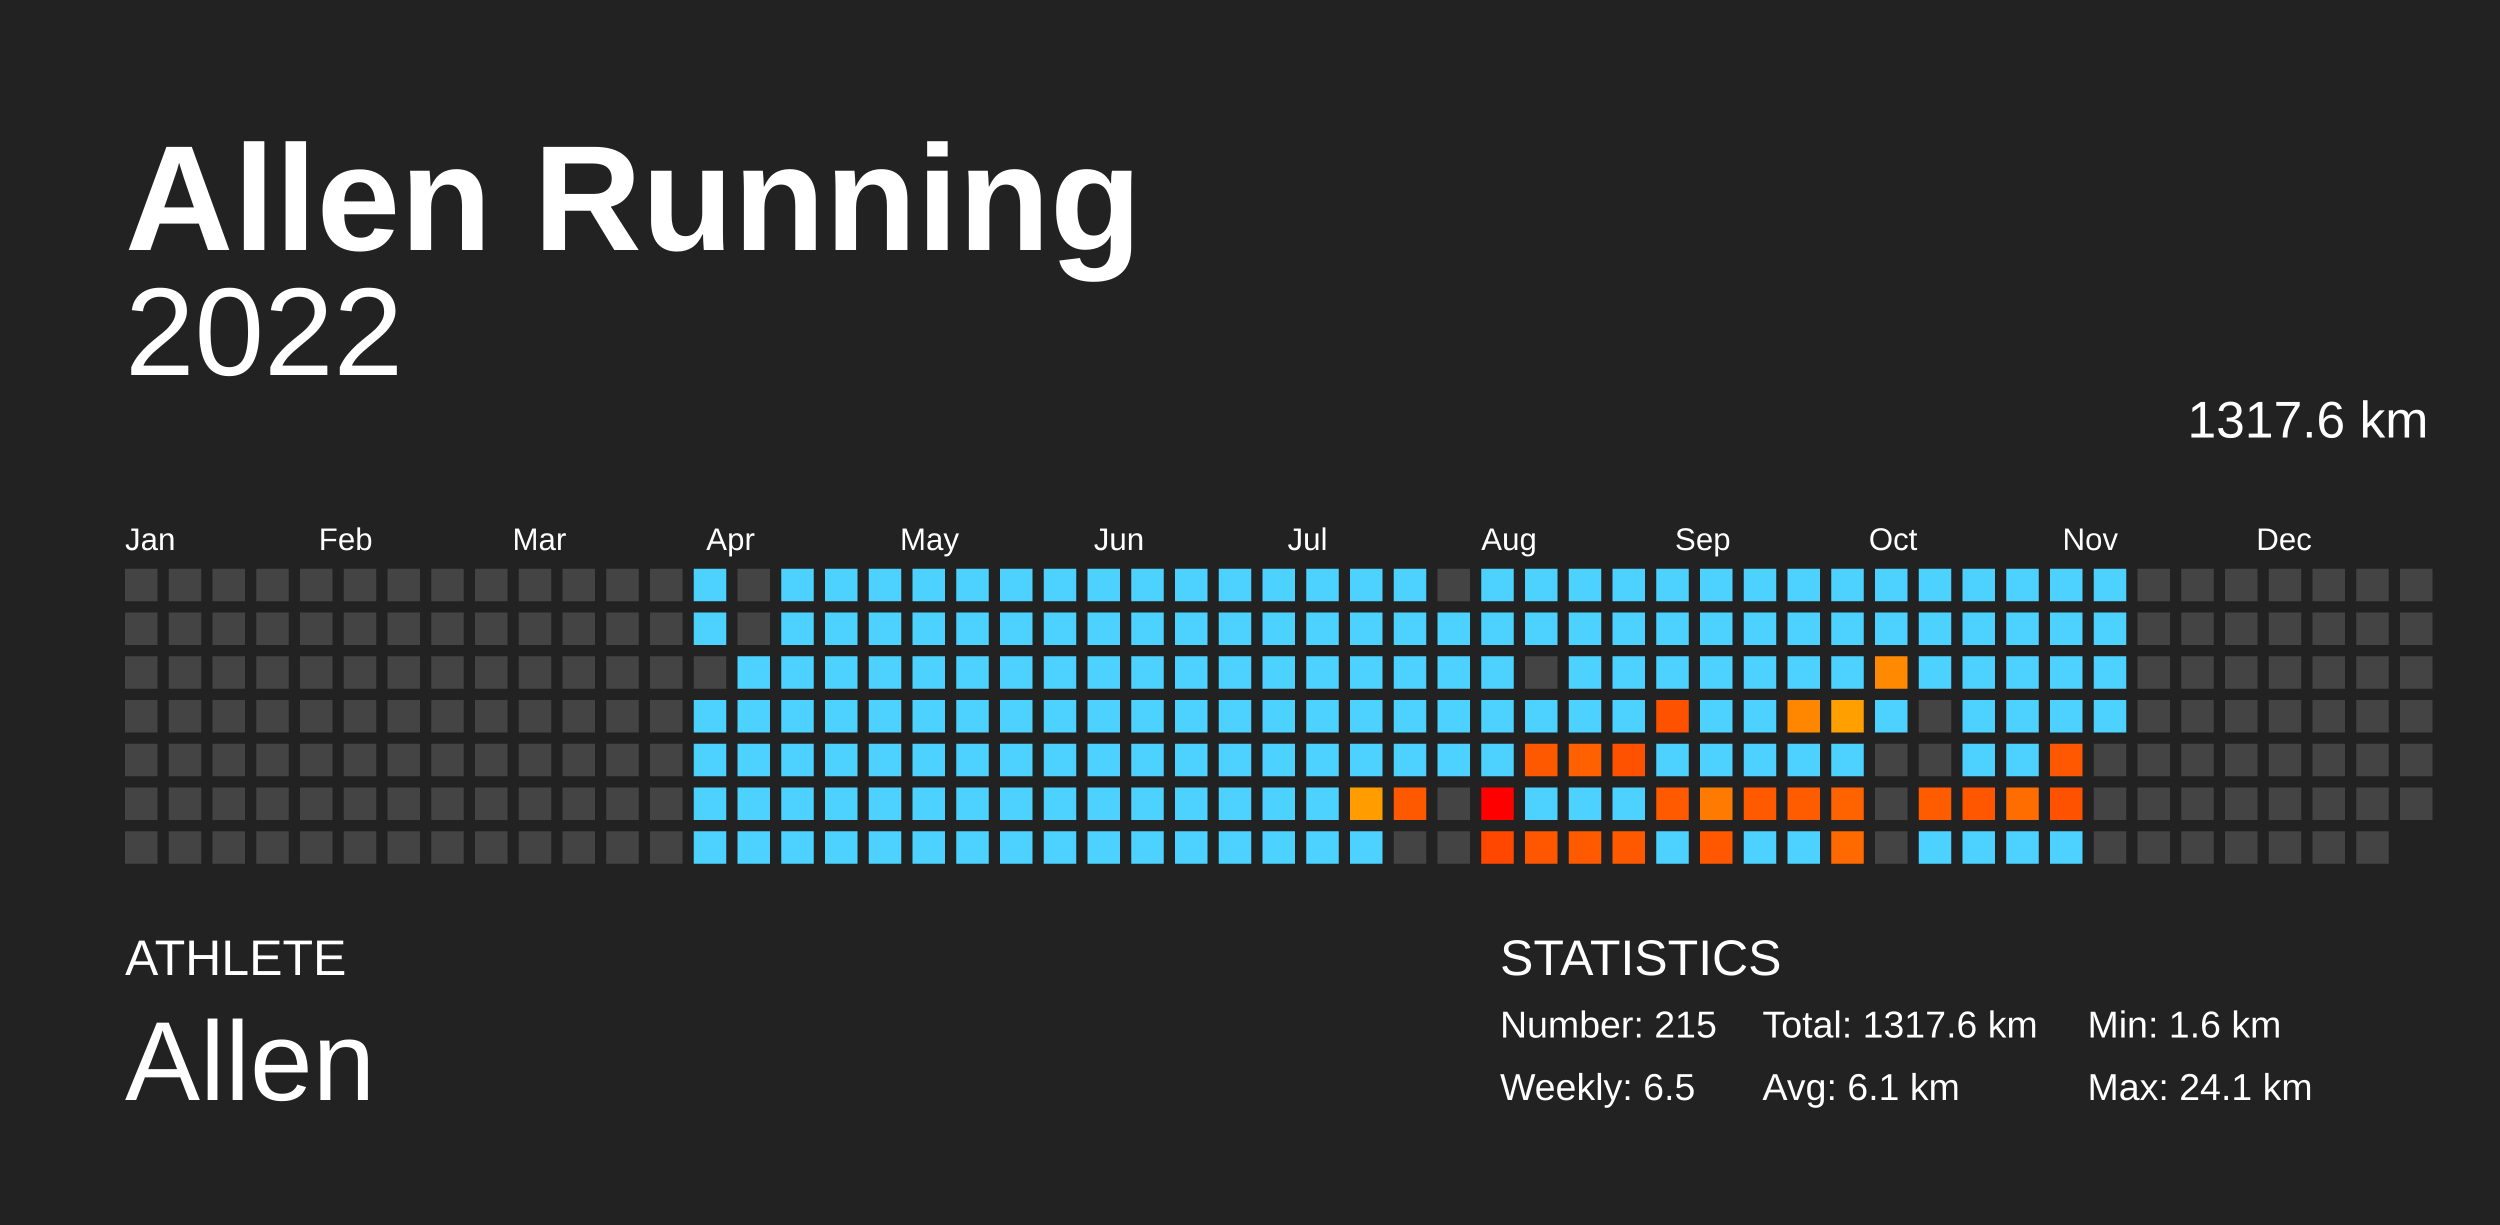
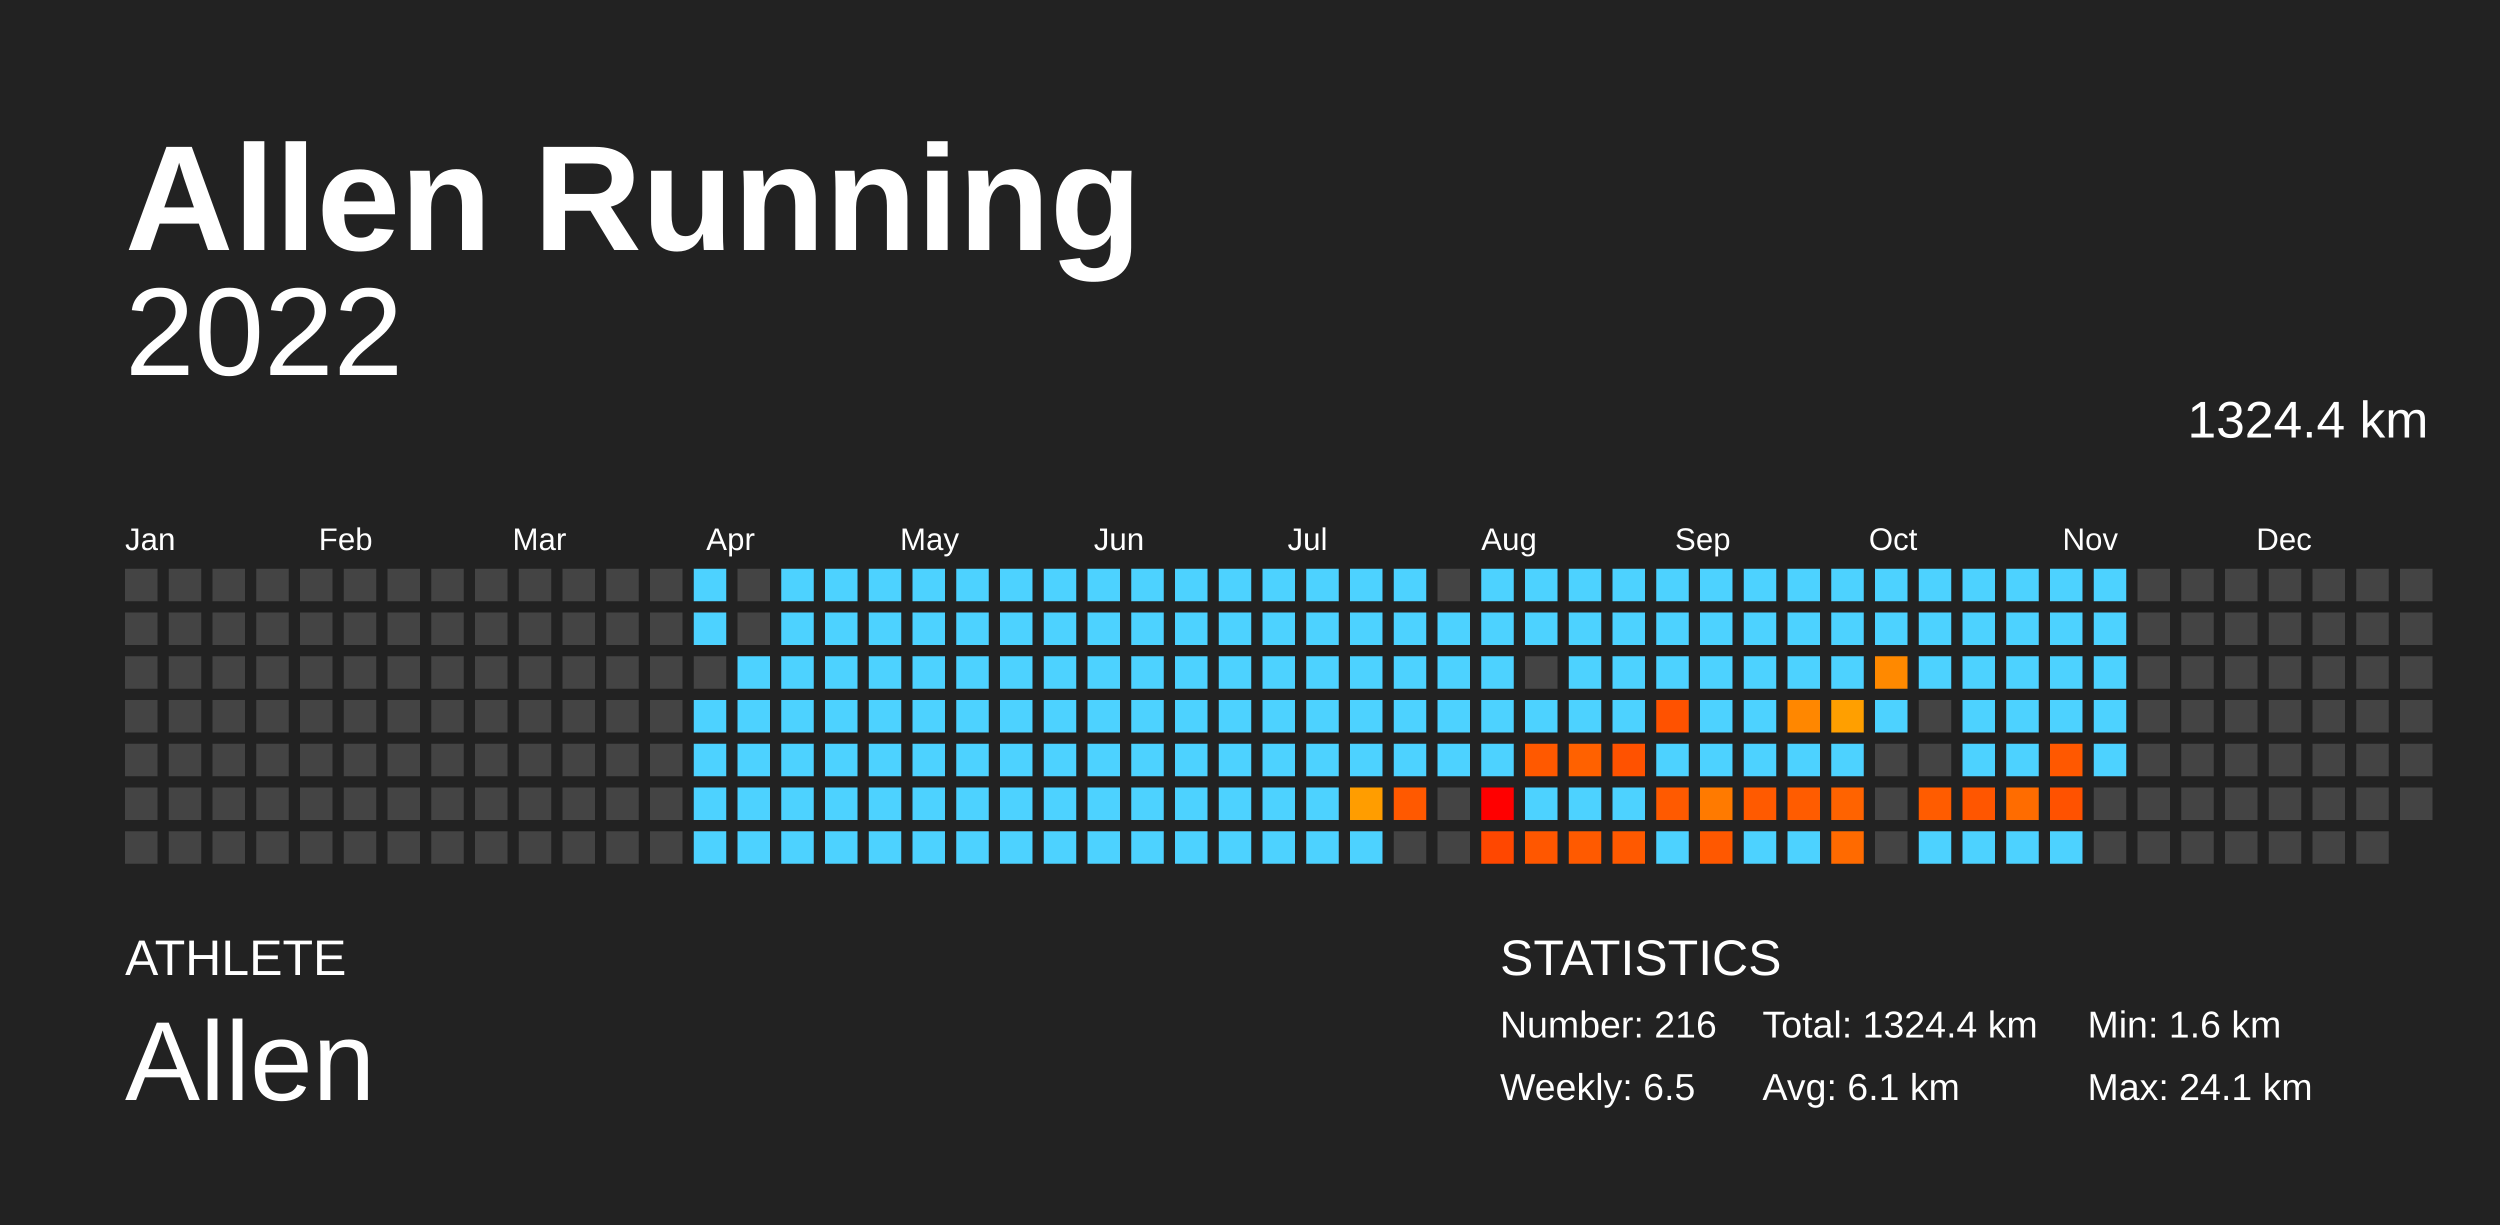
<svg xmlns="http://www.w3.org/2000/svg" baseProfile="full" height="98mm" version="1.1" viewBox="0,0,200,98" width="200mm">
  <defs />
  <rect fill="#222222" height="98" width="200" x="0" y="0" />
  <text fill="#FFFFFF" style="font-size:12px; font-family:Arial; font-weight:bold;" x="10" y="20">Allen Running</text>
  <text fill="#FFFFFF" style="font-size:4px; font-family:Arial" x="10" y="78">ATHLETE</text>
  <text fill="#FFFFFF" style="font-size:9px; font-family:Arial" x="10" y="88">Allen</text>
  <text fill="#FFFFFF" style="font-size:4px; font-family:Arial" x="120" y="78">STATISTICS</text>
-   <text fill="#FFFFFF" style="font-size:3px; font-family:Arial" x="120" y="83">Number: 215</text>
+   <text fill="#FFFFFF" style="font-size:3px; font-family:Arial" x="120" y="83">Number: 216</text>
  <text fill="#FFFFFF" style="font-size:3px; font-family:Arial" x="120" y="88">Weekly: 6.5</text>
-   <text fill="#FFFFFF" style="font-size:3px; font-family:Arial" x="141" y="83">Total: 1317.6 km</text>
+   <text fill="#FFFFFF" style="font-size:3px; font-family:Arial" x="141" y="83">Total: 1324.4 km</text>
  <text fill="#FFFFFF" style="font-size:3px; font-family:Arial" x="141" y="88">Avg: 6.1 km</text>
  <text fill="#FFFFFF" style="font-size:3px; font-family:Arial" x="167" y="83">Min: 1.6 km</text>
  <text fill="#FFFFFF" style="font-size:3px; font-family:Arial" x="167" y="88">Max: 24.1 km</text>
  <text alignment-baseline="hanging" fill="#FFFFFF" style="font-size:10.0px; font-family:Arial;" x="10" y="30">2022</text>
-   <text alignment-baseline="hanging" fill="#FFFFFF" style="font-size:4.125px; font-family:Arial;" x="175" y="35">1317.6 km</text>
+   <text alignment-baseline="hanging" fill="#FFFFFF" style="font-size:4.125px; font-family:Arial;" x="175" y="35">1324.4 km</text>
  <text fill="#FFFFFF" style="font-size:2.5px; font-family:Arial" x="10.0" y="44">Jan</text>
  <text fill="#FFFFFF" style="font-size:2.5px; font-family:Arial" x="25.5" y="44">Feb</text>
  <text fill="#FFFFFF" style="font-size:2.5px; font-family:Arial" x="41.0" y="44">Mar</text>
  <text fill="#FFFFFF" style="font-size:2.5px; font-family:Arial" x="56.5" y="44">Apr</text>
  <text fill="#FFFFFF" style="font-size:2.5px; font-family:Arial" x="72.0" y="44">May</text>
  <text fill="#FFFFFF" style="font-size:2.5px; font-family:Arial" x="87.5" y="44">Jun</text>
  <text fill="#FFFFFF" style="font-size:2.5px; font-family:Arial" x="103.0" y="44">Jul</text>
  <text fill="#FFFFFF" style="font-size:2.5px; font-family:Arial" x="118.5" y="44">Aug</text>
  <text fill="#FFFFFF" style="font-size:2.5px; font-family:Arial" x="134.0" y="44">Sep</text>
  <text fill="#FFFFFF" style="font-size:2.5px; font-family:Arial" x="149.5" y="44">Oct</text>
  <text fill="#FFFFFF" style="font-size:2.5px; font-family:Arial" x="165.0" y="44">Nov</text>
  <text fill="#FFFFFF" style="font-size:2.5px; font-family:Arial" x="180.5" y="44">Dec</text>
  <rect fill="#444444" height="2.6" width="2.6" x="10.0" y="45.5" />
  <rect fill="#444444" height="2.6" width="2.6" x="10.0" y="49.0" />
  <rect fill="#444444" height="2.6" width="2.6" x="10.0" y="52.5" />
  <rect fill="#444444" height="2.6" width="2.6" x="10.0" y="56.0" />
  <rect fill="#444444" height="2.6" width="2.6" x="10.0" y="59.5" />
  <rect fill="#444444" height="2.6" width="2.6" x="10.0" y="63.0" />
  <rect fill="#444444" height="2.6" width="2.6" x="10.0" y="66.5" />
  <rect fill="#444444" height="2.6" width="2.6" x="13.5" y="45.5" />
  <rect fill="#444444" height="2.6" width="2.6" x="13.5" y="49.0" />
  <rect fill="#444444" height="2.6" width="2.6" x="13.5" y="52.5" />
  <rect fill="#444444" height="2.6" width="2.6" x="13.5" y="56.0" />
  <rect fill="#444444" height="2.6" width="2.6" x="13.5" y="59.5" />
  <rect fill="#444444" height="2.6" width="2.6" x="13.5" y="63.0" />
  <rect fill="#444444" height="2.6" width="2.6" x="13.5" y="66.5" />
  <rect fill="#444444" height="2.6" width="2.6" x="17.0" y="45.5" />
  <rect fill="#444444" height="2.6" width="2.6" x="17.0" y="49.0" />
  <rect fill="#444444" height="2.6" width="2.6" x="17.0" y="52.5" />
  <rect fill="#444444" height="2.6" width="2.6" x="17.0" y="56.0" />
  <rect fill="#444444" height="2.6" width="2.6" x="17.0" y="59.5" />
  <rect fill="#444444" height="2.6" width="2.6" x="17.0" y="63.0" />
  <rect fill="#444444" height="2.6" width="2.6" x="17.0" y="66.5" />
  <rect fill="#444444" height="2.6" width="2.6" x="20.5" y="45.5" />
  <rect fill="#444444" height="2.6" width="2.6" x="20.5" y="49.0" />
  <rect fill="#444444" height="2.6" width="2.6" x="20.5" y="52.5" />
  <rect fill="#444444" height="2.6" width="2.6" x="20.5" y="56.0" />
  <rect fill="#444444" height="2.6" width="2.6" x="20.5" y="59.5" />
  <rect fill="#444444" height="2.6" width="2.6" x="20.5" y="63.0" />
  <rect fill="#444444" height="2.6" width="2.6" x="20.5" y="66.5" />
  <rect fill="#444444" height="2.6" width="2.6" x="24.0" y="45.5" />
  <rect fill="#444444" height="2.6" width="2.6" x="24.0" y="49.0" />
  <rect fill="#444444" height="2.6" width="2.6" x="24.0" y="52.5" />
  <rect fill="#444444" height="2.6" width="2.6" x="24.0" y="56.0" />
  <rect fill="#444444" height="2.6" width="2.6" x="24.0" y="59.5" />
  <rect fill="#444444" height="2.6" width="2.6" x="24.0" y="63.0" />
  <rect fill="#444444" height="2.6" width="2.6" x="24.0" y="66.5" />
  <rect fill="#444444" height="2.6" width="2.6" x="27.5" y="45.5" />
  <rect fill="#444444" height="2.6" width="2.6" x="27.5" y="49.0" />
  <rect fill="#444444" height="2.6" width="2.6" x="27.5" y="52.5" />
  <rect fill="#444444" height="2.6" width="2.6" x="27.5" y="56.0" />
  <rect fill="#444444" height="2.6" width="2.6" x="27.5" y="59.5" />
  <rect fill="#444444" height="2.6" width="2.6" x="27.5" y="63.0" />
  <rect fill="#444444" height="2.6" width="2.6" x="27.5" y="66.5" />
  <rect fill="#444444" height="2.6" width="2.6" x="31.0" y="45.5" />
  <rect fill="#444444" height="2.6" width="2.6" x="31.0" y="49.0" />
  <rect fill="#444444" height="2.6" width="2.6" x="31.0" y="52.5" />
  <rect fill="#444444" height="2.6" width="2.6" x="31.0" y="56.0" />
  <rect fill="#444444" height="2.6" width="2.6" x="31.0" y="59.5" />
  <rect fill="#444444" height="2.6" width="2.6" x="31.0" y="63.0" />
  <rect fill="#444444" height="2.6" width="2.6" x="31.0" y="66.5" />
  <rect fill="#444444" height="2.6" width="2.6" x="34.5" y="45.5" />
  <rect fill="#444444" height="2.6" width="2.6" x="34.5" y="49.0" />
  <rect fill="#444444" height="2.6" width="2.6" x="34.5" y="52.5" />
  <rect fill="#444444" height="2.6" width="2.6" x="34.5" y="56.0" />
  <rect fill="#444444" height="2.6" width="2.6" x="34.5" y="59.5" />
  <rect fill="#444444" height="2.6" width="2.6" x="34.5" y="63.0" />
  <rect fill="#444444" height="2.6" width="2.6" x="34.5" y="66.5" />
  <rect fill="#444444" height="2.6" width="2.6" x="38.0" y="45.5" />
  <rect fill="#444444" height="2.6" width="2.6" x="38.0" y="49.0" />
  <rect fill="#444444" height="2.6" width="2.6" x="38.0" y="52.5" />
  <rect fill="#444444" height="2.6" width="2.6" x="38.0" y="56.0" />
  <rect fill="#444444" height="2.6" width="2.6" x="38.0" y="59.5" />
  <rect fill="#444444" height="2.6" width="2.6" x="38.0" y="63.0" />
  <rect fill="#444444" height="2.6" width="2.6" x="38.0" y="66.5" />
  <rect fill="#444444" height="2.6" width="2.6" x="41.5" y="45.5" />
  <rect fill="#444444" height="2.6" width="2.6" x="41.5" y="49.0" />
  <rect fill="#444444" height="2.6" width="2.6" x="41.5" y="52.5" />
  <rect fill="#444444" height="2.6" width="2.6" x="41.5" y="56.0" />
  <rect fill="#444444" height="2.6" width="2.6" x="41.5" y="59.5" />
  <rect fill="#444444" height="2.6" width="2.6" x="41.5" y="63.0" />
  <rect fill="#444444" height="2.6" width="2.6" x="41.5" y="66.5" />
  <rect fill="#444444" height="2.6" width="2.6" x="45.0" y="45.5" />
  <rect fill="#444444" height="2.6" width="2.6" x="45.0" y="49.0" />
  <rect fill="#444444" height="2.6" width="2.6" x="45.0" y="52.5" />
  <rect fill="#444444" height="2.6" width="2.6" x="45.0" y="56.0" />
  <rect fill="#444444" height="2.6" width="2.6" x="45.0" y="59.5" />
  <rect fill="#444444" height="2.6" width="2.6" x="45.0" y="63.0" />
  <rect fill="#444444" height="2.6" width="2.6" x="45.0" y="66.5" />
  <rect fill="#444444" height="2.6" width="2.6" x="48.5" y="45.5" />
  <rect fill="#444444" height="2.6" width="2.6" x="48.5" y="49.0" />
  <rect fill="#444444" height="2.6" width="2.6" x="48.5" y="52.5" />
  <rect fill="#444444" height="2.6" width="2.6" x="48.5" y="56.0" />
  <rect fill="#444444" height="2.6" width="2.6" x="48.5" y="59.5" />
  <rect fill="#444444" height="2.6" width="2.6" x="48.5" y="63.0" />
  <rect fill="#444444" height="2.6" width="2.6" x="48.5" y="66.5" />
  <rect fill="#444444" height="2.6" width="2.6" x="52.0" y="45.5" />
  <rect fill="#444444" height="2.6" width="2.6" x="52.0" y="49.0" />
  <rect fill="#444444" height="2.6" width="2.6" x="52.0" y="52.5" />
  <rect fill="#444444" height="2.6" width="2.6" x="52.0" y="56.0" />
  <rect fill="#444444" height="2.6" width="2.6" x="52.0" y="59.5" />
  <rect fill="#444444" height="2.6" width="2.6" x="52.0" y="63.0" />
  <rect fill="#444444" height="2.6" width="2.6" x="52.0" y="66.5" />
  <rect fill="#4dd2ff" height="2.6" width="2.6" x="55.5" y="45.5" />
  <rect fill="#4dd2ff" height="2.6" width="2.6" x="55.5" y="49.0" />
  <rect fill="#444444" height="2.6" width="2.6" x="55.5" y="52.5" />
  <rect fill="#4dd2ff" height="2.6" width="2.6" x="55.5" y="56.0" />
  <rect fill="#4dd2ff" height="2.6" width="2.6" x="55.5" y="59.5" />
  <rect fill="#4dd2ff" height="2.6" width="2.6" x="55.5" y="63.0" />
  <rect fill="#4dd2ff" height="2.6" width="2.6" x="55.5" y="66.5" />
  <rect fill="#444444" height="2.6" width="2.6" x="59.0" y="45.5" />
  <rect fill="#444444" height="2.6" width="2.6" x="59.0" y="49.0" />
  <rect fill="#4dd2ff" height="2.6" width="2.6" x="59.0" y="52.5" />
  <rect fill="#4dd2ff" height="2.6" width="2.6" x="59.0" y="56.0" />
  <rect fill="#4dd2ff" height="2.6" width="2.6" x="59.0" y="59.5" />
  <rect fill="#4dd2ff" height="2.6" width="2.6" x="59.0" y="63.0" />
  <rect fill="#4dd2ff" height="2.6" width="2.6" x="59.0" y="66.5" />
  <rect fill="#4dd2ff" height="2.6" width="2.6" x="62.5" y="45.5" />
  <rect fill="#4dd2ff" height="2.6" width="2.6" x="62.5" y="49.0" />
  <rect fill="#4dd2ff" height="2.6" width="2.6" x="62.5" y="52.5" />
  <rect fill="#4dd2ff" height="2.6" width="2.6" x="62.5" y="56.0" />
  <rect fill="#4dd2ff" height="2.6" width="2.6" x="62.5" y="59.5" />
  <rect fill="#4dd2ff" height="2.6" width="2.6" x="62.5" y="63.0" />
  <rect fill="#4dd2ff" height="2.6" width="2.6" x="62.5" y="66.5" />
  <rect fill="#4dd2ff" height="2.6" width="2.6" x="66.0" y="45.5" />
  <rect fill="#4dd2ff" height="2.6" width="2.6" x="66.0" y="49.0" />
  <rect fill="#4dd2ff" height="2.6" width="2.6" x="66.0" y="52.5" />
  <rect fill="#4dd2ff" height="2.6" width="2.6" x="66.0" y="56.0" />
  <rect fill="#4dd2ff" height="2.6" width="2.6" x="66.0" y="59.5" />
  <rect fill="#4dd2ff" height="2.6" width="2.6" x="66.0" y="63.0" />
  <rect fill="#4dd2ff" height="2.6" width="2.6" x="66.0" y="66.5" />
  <rect fill="#4dd2ff" height="2.6" width="2.6" x="69.5" y="45.5" />
  <rect fill="#4dd2ff" height="2.6" width="2.6" x="69.5" y="49.0" />
  <rect fill="#4dd2ff" height="2.6" width="2.6" x="69.5" y="52.5" />
  <rect fill="#4dd2ff" height="2.6" width="2.6" x="69.5" y="56.0" />
  <rect fill="#4dd2ff" height="2.6" width="2.6" x="69.5" y="59.5" />
  <rect fill="#4dd2ff" height="2.6" width="2.6" x="69.5" y="63.0" />
  <rect fill="#4dd2ff" height="2.6" width="2.6" x="69.5" y="66.5" />
  <rect fill="#4dd2ff" height="2.6" width="2.6" x="73.0" y="45.5" />
  <rect fill="#4dd2ff" height="2.6" width="2.6" x="73.0" y="49.0" />
  <rect fill="#4dd2ff" height="2.6" width="2.6" x="73.0" y="52.5" />
  <rect fill="#4dd2ff" height="2.6" width="2.6" x="73.0" y="56.0" />
  <rect fill="#4dd2ff" height="2.6" width="2.6" x="73.0" y="59.5" />
  <rect fill="#4dd2ff" height="2.6" width="2.6" x="73.0" y="63.0" />
  <rect fill="#4dd2ff" height="2.6" width="2.6" x="73.0" y="66.5" />
  <rect fill="#4dd2ff" height="2.6" width="2.6" x="76.5" y="45.5" />
  <rect fill="#4dd2ff" height="2.6" width="2.6" x="76.5" y="49.0" />
  <rect fill="#4dd2ff" height="2.6" width="2.6" x="76.5" y="52.5" />
  <rect fill="#4dd2ff" height="2.6" width="2.6" x="76.5" y="56.0" />
  <rect fill="#4dd2ff" height="2.6" width="2.6" x="76.5" y="59.5" />
  <rect fill="#4dd2ff" height="2.6" width="2.6" x="76.5" y="63.0" />
  <rect fill="#4dd2ff" height="2.6" width="2.6" x="76.5" y="66.5" />
  <rect fill="#4dd2ff" height="2.6" width="2.6" x="80.0" y="45.5" />
  <rect fill="#4dd2ff" height="2.6" width="2.6" x="80.0" y="49.0" />
  <rect fill="#4dd2ff" height="2.6" width="2.6" x="80.0" y="52.5" />
  <rect fill="#4dd2ff" height="2.6" width="2.6" x="80.0" y="56.0" />
  <rect fill="#4dd2ff" height="2.6" width="2.6" x="80.0" y="59.5" />
  <rect fill="#4dd2ff" height="2.6" width="2.6" x="80.0" y="63.0" />
  <rect fill="#4dd2ff" height="2.6" width="2.6" x="80.0" y="66.5" />
  <rect fill="#4dd2ff" height="2.6" width="2.6" x="83.5" y="45.5" />
  <rect fill="#4dd2ff" height="2.6" width="2.6" x="83.5" y="49.0" />
  <rect fill="#4dd2ff" height="2.6" width="2.6" x="83.5" y="52.5" />
  <rect fill="#4dd2ff" height="2.6" width="2.6" x="83.5" y="56.0" />
  <rect fill="#4dd2ff" height="2.6" width="2.6" x="83.5" y="59.5" />
  <rect fill="#4dd2ff" height="2.6" width="2.6" x="83.5" y="63.0" />
  <rect fill="#4dd2ff" height="2.6" width="2.6" x="83.5" y="66.5" />
  <rect fill="#4dd2ff" height="2.6" width="2.6" x="87.0" y="45.5" />
  <rect fill="#4dd2ff" height="2.6" width="2.6" x="87.0" y="49.0" />
  <rect fill="#4dd2ff" height="2.6" width="2.6" x="87.0" y="52.5" />
  <rect fill="#4dd2ff" height="2.6" width="2.6" x="87.0" y="56.0" />
  <rect fill="#4dd2ff" height="2.6" width="2.6" x="87.0" y="59.5" />
  <rect fill="#4dd2ff" height="2.6" width="2.6" x="87.0" y="63.0" />
  <rect fill="#4dd2ff" height="2.6" width="2.6" x="87.0" y="66.5" />
  <rect fill="#4dd2ff" height="2.6" width="2.6" x="90.5" y="45.5" />
  <rect fill="#4dd2ff" height="2.6" width="2.6" x="90.5" y="49.0" />
  <rect fill="#4dd2ff" height="2.6" width="2.6" x="90.5" y="52.5" />
  <rect fill="#4dd2ff" height="2.6" width="2.6" x="90.5" y="56.0" />
  <rect fill="#4dd2ff" height="2.6" width="2.6" x="90.5" y="59.5" />
  <rect fill="#4dd2ff" height="2.6" width="2.6" x="90.5" y="63.0" />
  <rect fill="#4dd2ff" height="2.6" width="2.6" x="90.5" y="66.5" />
  <rect fill="#4dd2ff" height="2.6" width="2.6" x="94.0" y="45.5" />
  <rect fill="#4dd2ff" height="2.6" width="2.6" x="94.0" y="49.0" />
  <rect fill="#4dd2ff" height="2.6" width="2.6" x="94.0" y="52.5" />
  <rect fill="#4dd2ff" height="2.6" width="2.6" x="94.0" y="56.0" />
  <rect fill="#4dd2ff" height="2.6" width="2.6" x="94.0" y="59.5" />
  <rect fill="#4dd2ff" height="2.6" width="2.6" x="94.0" y="63.0" />
  <rect fill="#4dd2ff" height="2.6" width="2.6" x="94.0" y="66.5" />
  <rect fill="#4dd2ff" height="2.6" width="2.6" x="97.5" y="45.5" />
  <rect fill="#4dd2ff" height="2.6" width="2.6" x="97.5" y="49.0" />
  <rect fill="#4dd2ff" height="2.6" width="2.6" x="97.5" y="52.5" />
  <rect fill="#4dd2ff" height="2.6" width="2.6" x="97.5" y="56.0" />
  <rect fill="#4dd2ff" height="2.6" width="2.6" x="97.5" y="59.5" />
  <rect fill="#4dd2ff" height="2.6" width="2.6" x="97.5" y="63.0" />
  <rect fill="#4dd2ff" height="2.6" width="2.6" x="97.5" y="66.5" />
  <rect fill="#4dd2ff" height="2.6" width="2.6" x="101.0" y="45.5" />
  <rect fill="#4dd2ff" height="2.6" width="2.6" x="101.0" y="49.0" />
  <rect fill="#4dd2ff" height="2.6" width="2.6" x="101.0" y="52.5" />
  <rect fill="#4dd2ff" height="2.6" width="2.6" x="101.0" y="56.0" />
  <rect fill="#4dd2ff" height="2.6" width="2.6" x="101.0" y="59.5" />
  <rect fill="#4dd2ff" height="2.6" width="2.6" x="101.0" y="63.0" />
  <rect fill="#4dd2ff" height="2.6" width="2.6" x="101.0" y="66.5" />
  <rect fill="#4dd2ff" height="2.6" width="2.6" x="104.5" y="45.5" />
  <rect fill="#4dd2ff" height="2.6" width="2.6" x="104.5" y="49.0" />
  <rect fill="#4dd2ff" height="2.6" width="2.6" x="104.5" y="52.5" />
  <rect fill="#4dd2ff" height="2.6" width="2.6" x="104.5" y="56.0" />
  <rect fill="#4dd2ff" height="2.6" width="2.6" x="104.5" y="59.5" />
  <rect fill="#4dd2ff" height="2.6" width="2.6" x="104.5" y="63.0" />
  <rect fill="#4dd2ff" height="2.6" width="2.6" x="104.5" y="66.5" />
  <rect fill="#4dd2ff" height="2.6" width="2.6" x="108.0" y="45.5" />
  <rect fill="#4dd2ff" height="2.6" width="2.6" x="108.0" y="49.0" />
  <rect fill="#4dd2ff" height="2.6" width="2.6" x="108.0" y="52.5" />
  <rect fill="#4dd2ff" height="2.6" width="2.6" x="108.0" y="56.0" />
  <rect fill="#4dd2ff" height="2.6" width="2.6" x="108.0" y="59.5" />
  <rect fill="#ff9d00" height="2.6" width="2.6" x="108.0" y="63.0" />
  <rect fill="#4dd2ff" height="2.6" width="2.6" x="108.0" y="66.5" />
  <rect fill="#4dd2ff" height="2.6" width="2.6" x="111.5" y="45.5" />
  <rect fill="#4dd2ff" height="2.6" width="2.6" x="111.5" y="49.0" />
  <rect fill="#4dd2ff" height="2.6" width="2.6" x="111.5" y="52.5" />
  <rect fill="#4dd2ff" height="2.6" width="2.6" x="111.5" y="56.0" />
  <rect fill="#4dd2ff" height="2.6" width="2.6" x="111.5" y="59.5" />
  <rect fill="#ff5900" height="2.6" width="2.6" x="111.5" y="63.0" />
  <rect fill="#444444" height="2.6" width="2.6" x="111.5" y="66.5" />
  <rect fill="#444444" height="2.6" width="2.6" x="115.0" y="45.5" />
  <rect fill="#4dd2ff" height="2.6" width="2.6" x="115.0" y="49.0" />
  <rect fill="#4dd2ff" height="2.6" width="2.6" x="115.0" y="52.5" />
  <rect fill="#4dd2ff" height="2.6" width="2.6" x="115.0" y="56.0" />
  <rect fill="#4dd2ff" height="2.6" width="2.6" x="115.0" y="59.5" />
  <rect fill="#444444" height="2.6" width="2.6" x="115.0" y="63.0" />
  <rect fill="#444444" height="2.6" width="2.6" x="115.0" y="66.5" />
  <rect fill="#4dd2ff" height="2.6" width="2.6" x="118.5" y="45.5" />
  <rect fill="#4dd2ff" height="2.6" width="2.6" x="118.5" y="49.0" />
  <rect fill="#4dd2ff" height="2.6" width="2.6" x="118.5" y="52.5" />
  <rect fill="#4dd2ff" height="2.6" width="2.6" x="118.5" y="56.0" />
  <rect fill="#4dd2ff" height="2.6" width="2.6" x="118.5" y="59.5" />
  <rect fill="red" height="2.6" width="2.6" x="118.5" y="63.0" />
  <rect fill="#ff4700" height="2.6" width="2.6" x="118.5" y="66.5" />
  <rect fill="#4dd2ff" height="2.6" width="2.6" x="122.0" y="45.5" />
  <rect fill="#4dd2ff" height="2.6" width="2.6" x="122.0" y="49.0" />
  <rect fill="#444444" height="2.6" width="2.6" x="122.0" y="52.5" />
  <rect fill="#4dd2ff" height="2.6" width="2.6" x="122.0" y="56.0" />
  <rect fill="#ff5900" height="2.6" width="2.6" x="122.0" y="59.5" />
  <rect fill="#4dd2ff" height="2.6" width="2.6" x="122.0" y="63.0" />
  <rect fill="#ff5700" height="2.6" width="2.6" x="122.0" y="66.5" />
  <rect fill="#4dd2ff" height="2.6" width="2.6" x="125.5" y="45.5" />
  <rect fill="#4dd2ff" height="2.6" width="2.6" x="125.5" y="49.0" />
  <rect fill="#4dd2ff" height="2.6" width="2.6" x="125.5" y="52.5" />
  <rect fill="#4dd2ff" height="2.6" width="2.6" x="125.5" y="56.0" />
  <rect fill="#ff6100" height="2.6" width="2.6" x="125.5" y="59.5" />
  <rect fill="#4dd2ff" height="2.6" width="2.6" x="125.5" y="63.0" />
  <rect fill="#ff5a00" height="2.6" width="2.6" x="125.5" y="66.5" />
  <rect fill="#4dd2ff" height="2.6" width="2.6" x="129.0" y="45.5" />
  <rect fill="#4dd2ff" height="2.6" width="2.6" x="129.0" y="49.0" />
  <rect fill="#4dd2ff" height="2.6" width="2.6" x="129.0" y="52.5" />
  <rect fill="#4dd2ff" height="2.6" width="2.6" x="129.0" y="56.0" />
  <rect fill="#ff5200" height="2.6" width="2.6" x="129.0" y="59.5" />
  <rect fill="#4dd2ff" height="2.6" width="2.6" x="129.0" y="63.0" />
  <rect fill="#ff5900" height="2.6" width="2.6" x="129.0" y="66.5" />
  <rect fill="#4dd2ff" height="2.6" width="2.6" x="132.5" y="45.5" />
  <rect fill="#4dd2ff" height="2.6" width="2.6" x="132.5" y="49.0" />
  <rect fill="#4dd2ff" height="2.6" width="2.6" x="132.5" y="52.5" />
  <rect fill="#ff5200" height="2.6" width="2.6" x="132.5" y="56.0" />
  <rect fill="#4dd2ff" height="2.6" width="2.6" x="132.5" y="59.5" />
  <rect fill="#ff5a00" height="2.6" width="2.6" x="132.5" y="63.0" />
  <rect fill="#4dd2ff" height="2.6" width="2.6" x="132.5" y="66.5" />
  <rect fill="#4dd2ff" height="2.6" width="2.6" x="136.0" y="45.5" />
  <rect fill="#4dd2ff" height="2.6" width="2.6" x="136.0" y="49.0" />
  <rect fill="#4dd2ff" height="2.6" width="2.6" x="136.0" y="52.5" />
  <rect fill="#4dd2ff" height="2.6" width="2.6" x="136.0" y="56.0" />
  <rect fill="#4dd2ff" height="2.6" width="2.6" x="136.0" y="59.5" />
  <rect fill="#ff7a00" height="2.6" width="2.6" x="136.0" y="63.0" />
  <rect fill="#ff5800" height="2.6" width="2.6" x="136.0" y="66.5" />
  <rect fill="#4dd2ff" height="2.6" width="2.6" x="139.5" y="45.5" />
  <rect fill="#4dd2ff" height="2.6" width="2.6" x="139.5" y="49.0" />
  <rect fill="#4dd2ff" height="2.6" width="2.6" x="139.5" y="52.5" />
  <rect fill="#4dd2ff" height="2.6" width="2.6" x="139.5" y="56.0" />
  <rect fill="#4dd2ff" height="2.6" width="2.6" x="139.5" y="59.5" />
  <rect fill="#ff5a00" height="2.6" width="2.6" x="139.5" y="63.0" />
  <rect fill="#4dd2ff" height="2.6" width="2.6" x="139.5" y="66.5" />
  <rect fill="#4dd2ff" height="2.6" width="2.6" x="143.0" y="45.5" />
  <rect fill="#4dd2ff" height="2.6" width="2.6" x="143.0" y="49.0" />
  <rect fill="#4dd2ff" height="2.6" width="2.6" x="143.0" y="52.5" />
  <rect fill="#ff8700" height="2.6" width="2.6" x="143.0" y="56.0" />
  <rect fill="#4dd2ff" height="2.6" width="2.6" x="143.0" y="59.5" />
  <rect fill="#ff5c00" height="2.6" width="2.6" x="143.0" y="63.0" />
  <rect fill="#4dd2ff" height="2.6" width="2.6" x="143.0" y="66.5" />
  <rect fill="#4dd2ff" height="2.6" width="2.6" x="146.5" y="45.5" />
  <rect fill="#4dd2ff" height="2.6" width="2.6" x="146.5" y="49.0" />
  <rect fill="#4dd2ff" height="2.6" width="2.6" x="146.5" y="52.5" />
  <rect fill="#ff9f00" height="2.6" width="2.6" x="146.5" y="56.0" />
  <rect fill="#4dd2ff" height="2.6" width="2.6" x="146.5" y="59.5" />
  <rect fill="#ff6300" height="2.6" width="2.6" x="146.5" y="63.0" />
  <rect fill="#ff6a00" height="2.6" width="2.6" x="146.5" y="66.5" />
  <rect fill="#4dd2ff" height="2.6" width="2.6" x="150.0" y="45.5" />
  <rect fill="#4dd2ff" height="2.6" width="2.6" x="150.0" y="49.0" />
  <rect fill="#ff8900" height="2.6" width="2.6" x="150.0" y="52.5" />
  <rect fill="#4dd2ff" height="2.6" width="2.6" x="150.0" y="56.0" />
  <rect fill="#444444" height="2.6" width="2.6" x="150.0" y="59.5" />
  <rect fill="#444444" height="2.6" width="2.6" x="150.0" y="63.0" />
  <rect fill="#444444" height="2.6" width="2.6" x="150.0" y="66.5" />
  <rect fill="#4dd2ff" height="2.6" width="2.6" x="153.5" y="45.5" />
  <rect fill="#4dd2ff" height="2.6" width="2.6" x="153.5" y="49.0" />
  <rect fill="#4dd2ff" height="2.6" width="2.6" x="153.5" y="52.5" />
  <rect fill="#444444" height="2.6" width="2.6" x="153.5" y="56.0" />
  <rect fill="#444444" height="2.6" width="2.6" x="153.5" y="59.5" />
  <rect fill="#ff5c00" height="2.6" width="2.6" x="153.5" y="63.0" />
  <rect fill="#4dd2ff" height="2.6" width="2.6" x="153.5" y="66.5" />
  <rect fill="#4dd2ff" height="2.6" width="2.6" x="157.0" y="45.5" />
  <rect fill="#4dd2ff" height="2.6" width="2.6" x="157.0" y="49.0" />
  <rect fill="#4dd2ff" height="2.6" width="2.6" x="157.0" y="52.5" />
  <rect fill="#4dd2ff" height="2.6" width="2.6" x="157.0" y="56.0" />
  <rect fill="#4dd2ff" height="2.6" width="2.6" x="157.0" y="59.5" />
  <rect fill="#ff5600" height="2.6" width="2.6" x="157.0" y="63.0" />
  <rect fill="#4dd2ff" height="2.6" width="2.6" x="157.0" y="66.5" />
  <rect fill="#4dd2ff" height="2.6" width="2.6" x="160.5" y="45.5" />
  <rect fill="#4dd2ff" height="2.6" width="2.6" x="160.5" y="49.0" />
  <rect fill="#4dd2ff" height="2.6" width="2.6" x="160.5" y="52.5" />
  <rect fill="#4dd2ff" height="2.6" width="2.6" x="160.5" y="56.0" />
  <rect fill="#4dd2ff" height="2.6" width="2.6" x="160.5" y="59.5" />
  <rect fill="#ff6c00" height="2.6" width="2.6" x="160.5" y="63.0" />
  <rect fill="#4dd2ff" height="2.6" width="2.6" x="160.5" y="66.5" />
  <rect fill="#4dd2ff" height="2.6" width="2.6" x="164.0" y="45.5" />
  <rect fill="#4dd2ff" height="2.6" width="2.6" x="164.0" y="49.0" />
  <rect fill="#4dd2ff" height="2.6" width="2.6" x="164.0" y="52.5" />
  <rect fill="#4dd2ff" height="2.6" width="2.6" x="164.0" y="56.0" />
  <rect fill="#ff5800" height="2.6" width="2.6" x="164.0" y="59.5" />
  <rect fill="#ff5200" height="2.6" width="2.6" x="164.0" y="63.0" />
  <rect fill="#4dd2ff" height="2.6" width="2.6" x="164.0" y="66.5" />
  <rect fill="#4dd2ff" height="2.6" width="2.6" x="167.5" y="45.5" />
  <rect fill="#4dd2ff" height="2.6" width="2.6" x="167.5" y="49.0" />
  <rect fill="#4dd2ff" height="2.6" width="2.6" x="167.5" y="52.5" />
  <rect fill="#4dd2ff" height="2.6" width="2.6" x="167.5" y="56.0" />
-   <rect fill="#444444" height="2.6" width="2.6" x="167.5" y="59.5" />
+   <rect fill="#4dd2ff" height="2.6" width="2.6" x="167.5" y="59.5" />
  <rect fill="#444444" height="2.6" width="2.6" x="167.5" y="63.0" />
  <rect fill="#444444" height="2.6" width="2.6" x="167.5" y="66.5" />
  <rect fill="#444444" height="2.6" width="2.6" x="171.0" y="45.5" />
  <rect fill="#444444" height="2.6" width="2.6" x="171.0" y="49.0" />
  <rect fill="#444444" height="2.6" width="2.6" x="171.0" y="52.5" />
  <rect fill="#444444" height="2.6" width="2.6" x="171.0" y="56.0" />
  <rect fill="#444444" height="2.6" width="2.6" x="171.0" y="59.5" />
  <rect fill="#444444" height="2.6" width="2.6" x="171.0" y="63.0" />
  <rect fill="#444444" height="2.6" width="2.6" x="171.0" y="66.5" />
  <rect fill="#444444" height="2.6" width="2.6" x="174.5" y="45.5" />
  <rect fill="#444444" height="2.6" width="2.6" x="174.5" y="49.0" />
  <rect fill="#444444" height="2.6" width="2.6" x="174.5" y="52.5" />
  <rect fill="#444444" height="2.6" width="2.6" x="174.5" y="56.0" />
  <rect fill="#444444" height="2.6" width="2.6" x="174.5" y="59.5" />
  <rect fill="#444444" height="2.6" width="2.6" x="174.5" y="63.0" />
  <rect fill="#444444" height="2.6" width="2.6" x="174.5" y="66.5" />
  <rect fill="#444444" height="2.6" width="2.6" x="178.0" y="45.5" />
  <rect fill="#444444" height="2.6" width="2.6" x="178.0" y="49.0" />
  <rect fill="#444444" height="2.6" width="2.6" x="178.0" y="52.5" />
  <rect fill="#444444" height="2.6" width="2.6" x="178.0" y="56.0" />
  <rect fill="#444444" height="2.6" width="2.6" x="178.0" y="59.5" />
  <rect fill="#444444" height="2.6" width="2.6" x="178.0" y="63.0" />
  <rect fill="#444444" height="2.6" width="2.6" x="178.0" y="66.5" />
  <rect fill="#444444" height="2.6" width="2.6" x="181.5" y="45.5" />
  <rect fill="#444444" height="2.6" width="2.6" x="181.5" y="49.0" />
  <rect fill="#444444" height="2.6" width="2.6" x="181.5" y="52.5" />
  <rect fill="#444444" height="2.6" width="2.6" x="181.5" y="56.0" />
  <rect fill="#444444" height="2.6" width="2.6" x="181.5" y="59.5" />
  <rect fill="#444444" height="2.6" width="2.6" x="181.5" y="63.0" />
  <rect fill="#444444" height="2.6" width="2.6" x="181.5" y="66.5" />
  <rect fill="#444444" height="2.6" width="2.6" x="185.0" y="45.5" />
  <rect fill="#444444" height="2.6" width="2.6" x="185.0" y="49.0" />
  <rect fill="#444444" height="2.6" width="2.6" x="185.0" y="52.5" />
  <rect fill="#444444" height="2.6" width="2.6" x="185.0" y="56.0" />
  <rect fill="#444444" height="2.6" width="2.6" x="185.0" y="59.5" />
  <rect fill="#444444" height="2.6" width="2.6" x="185.0" y="63.0" />
  <rect fill="#444444" height="2.6" width="2.6" x="185.0" y="66.5" />
  <rect fill="#444444" height="2.6" width="2.6" x="188.5" y="45.5" />
  <rect fill="#444444" height="2.6" width="2.6" x="188.5" y="49.0" />
  <rect fill="#444444" height="2.6" width="2.6" x="188.5" y="52.5" />
  <rect fill="#444444" height="2.6" width="2.6" x="188.5" y="56.0" />
  <rect fill="#444444" height="2.6" width="2.6" x="188.5" y="59.5" />
  <rect fill="#444444" height="2.6" width="2.6" x="188.5" y="63.0" />
  <rect fill="#444444" height="2.6" width="2.6" x="188.5" y="66.5" />
  <rect fill="#444444" height="2.6" width="2.6" x="192.0" y="45.5" />
  <rect fill="#444444" height="2.6" width="2.6" x="192.0" y="49.0" />
  <rect fill="#444444" height="2.6" width="2.6" x="192.0" y="52.5" />
  <rect fill="#444444" height="2.6" width="2.6" x="192.0" y="56.0" />
  <rect fill="#444444" height="2.6" width="2.6" x="192.0" y="59.5" />
  <rect fill="#444444" height="2.6" width="2.6" x="192.0" y="63.0" />
</svg>
